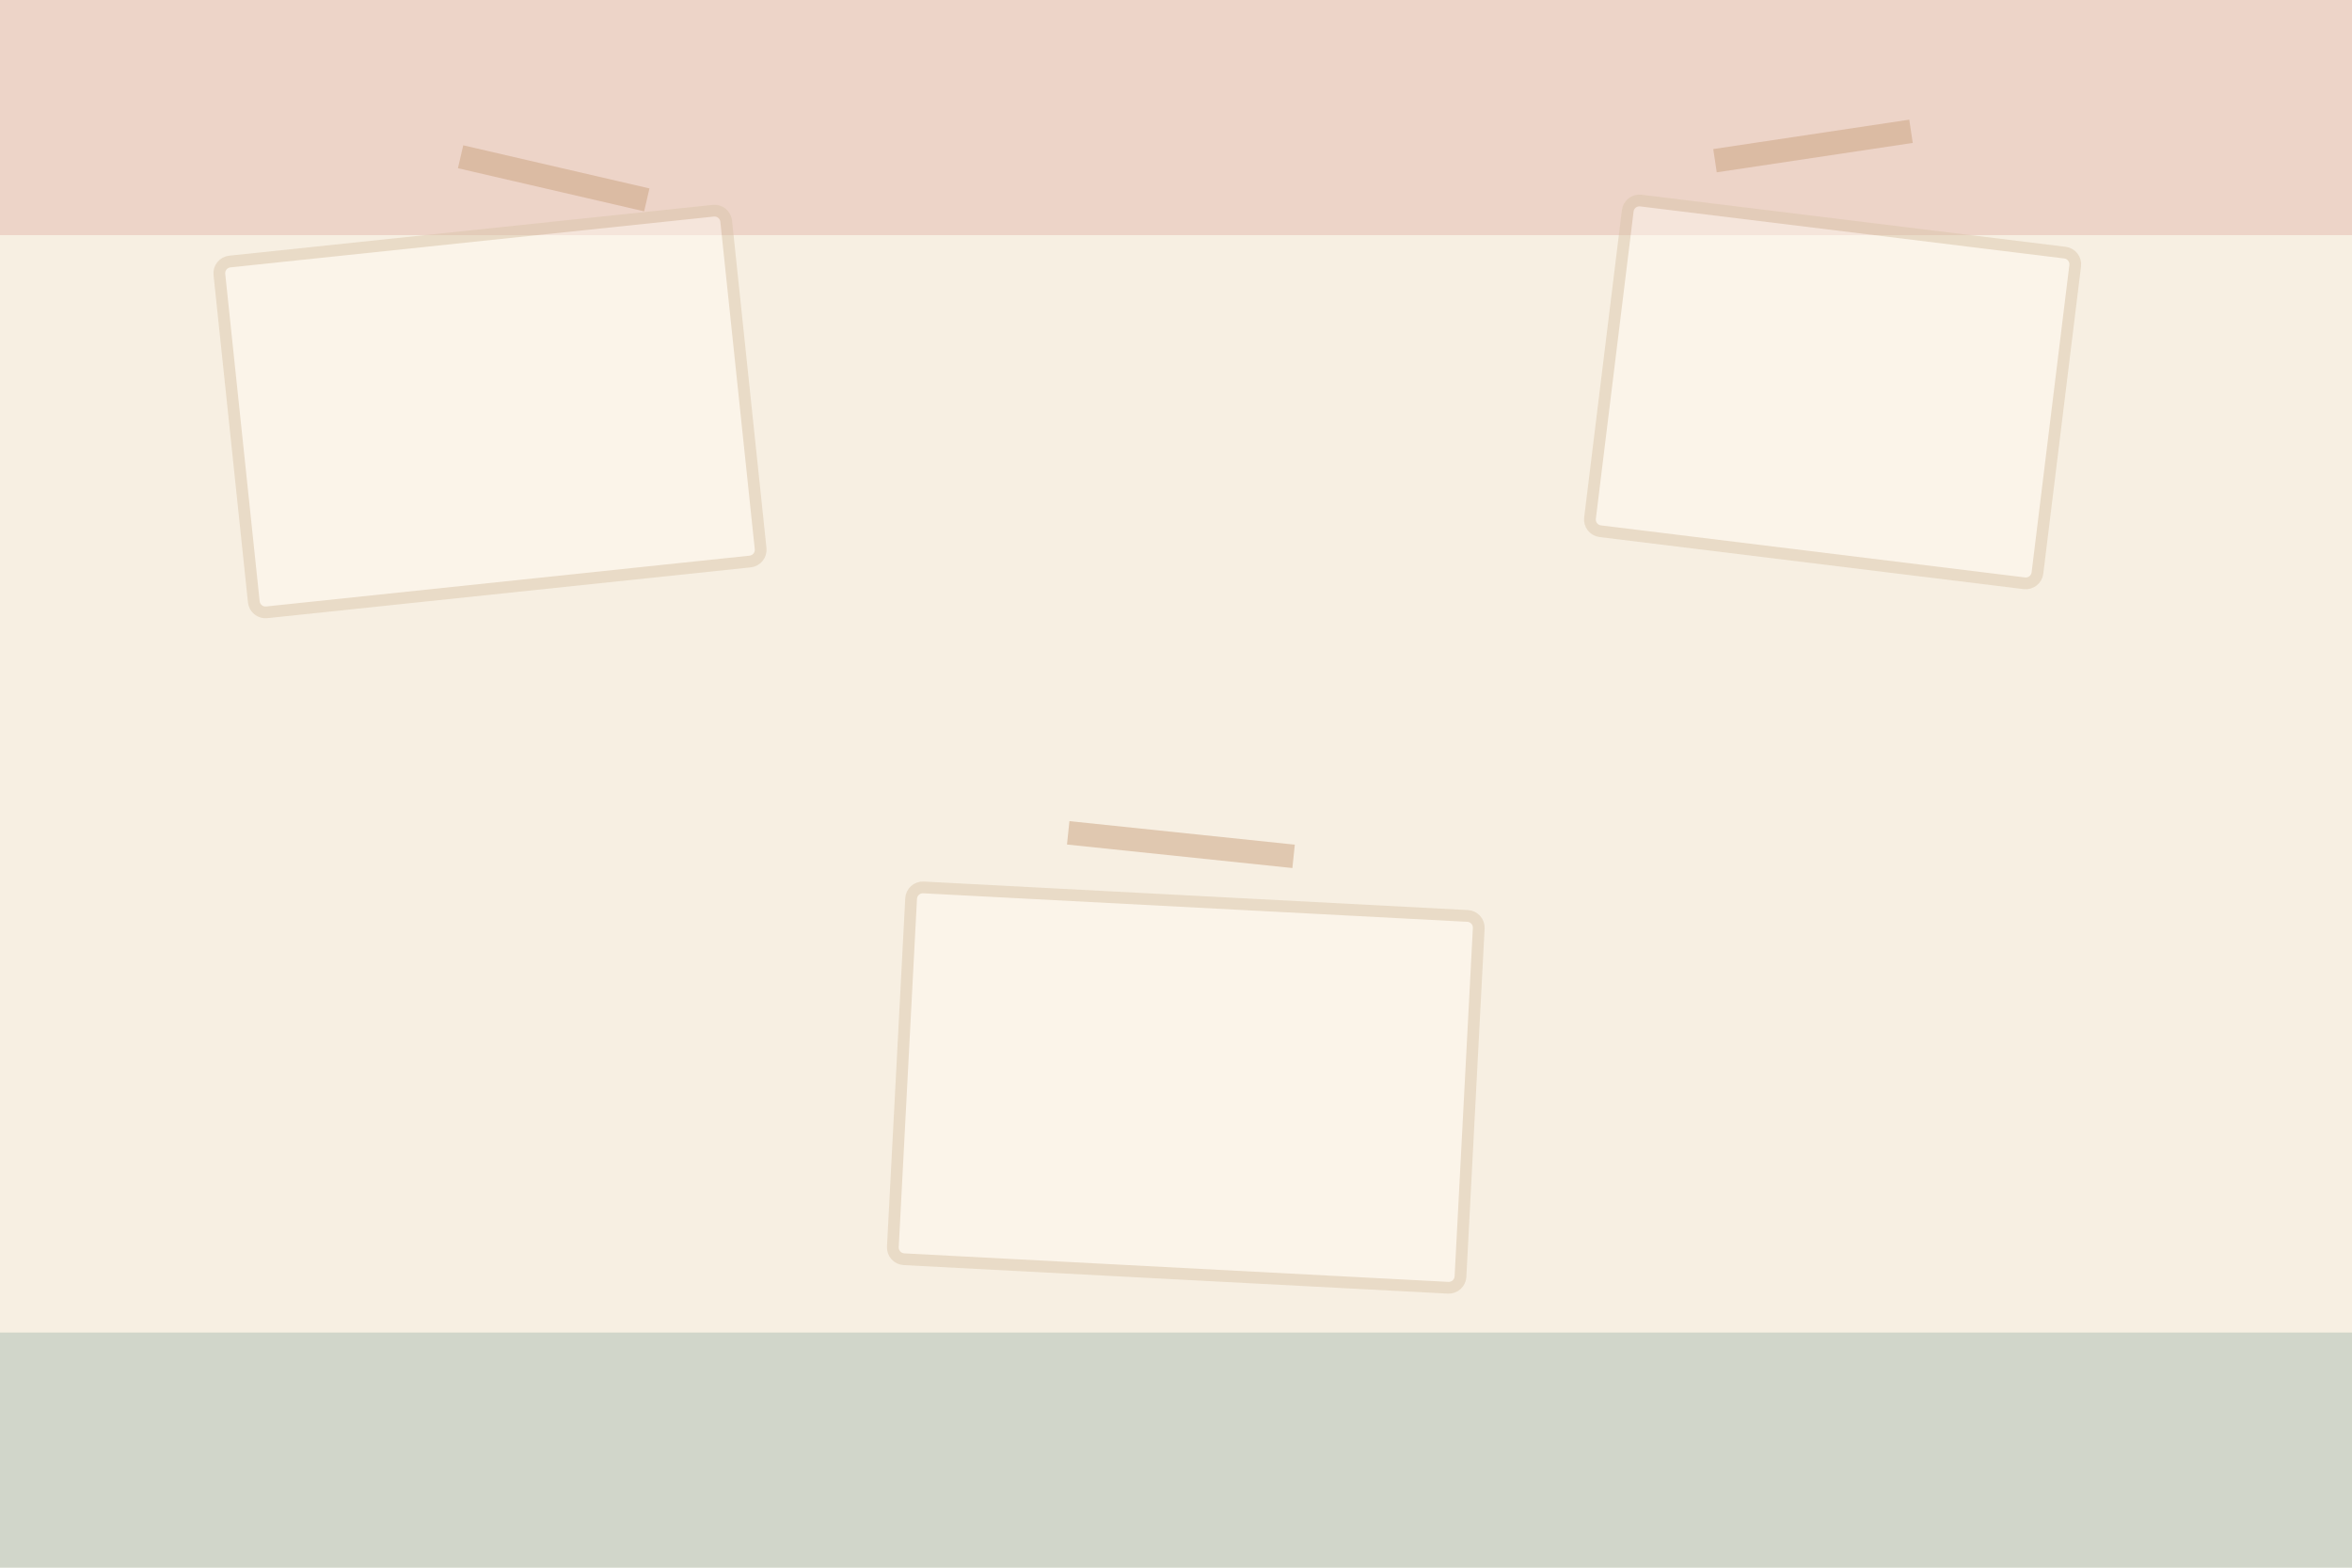
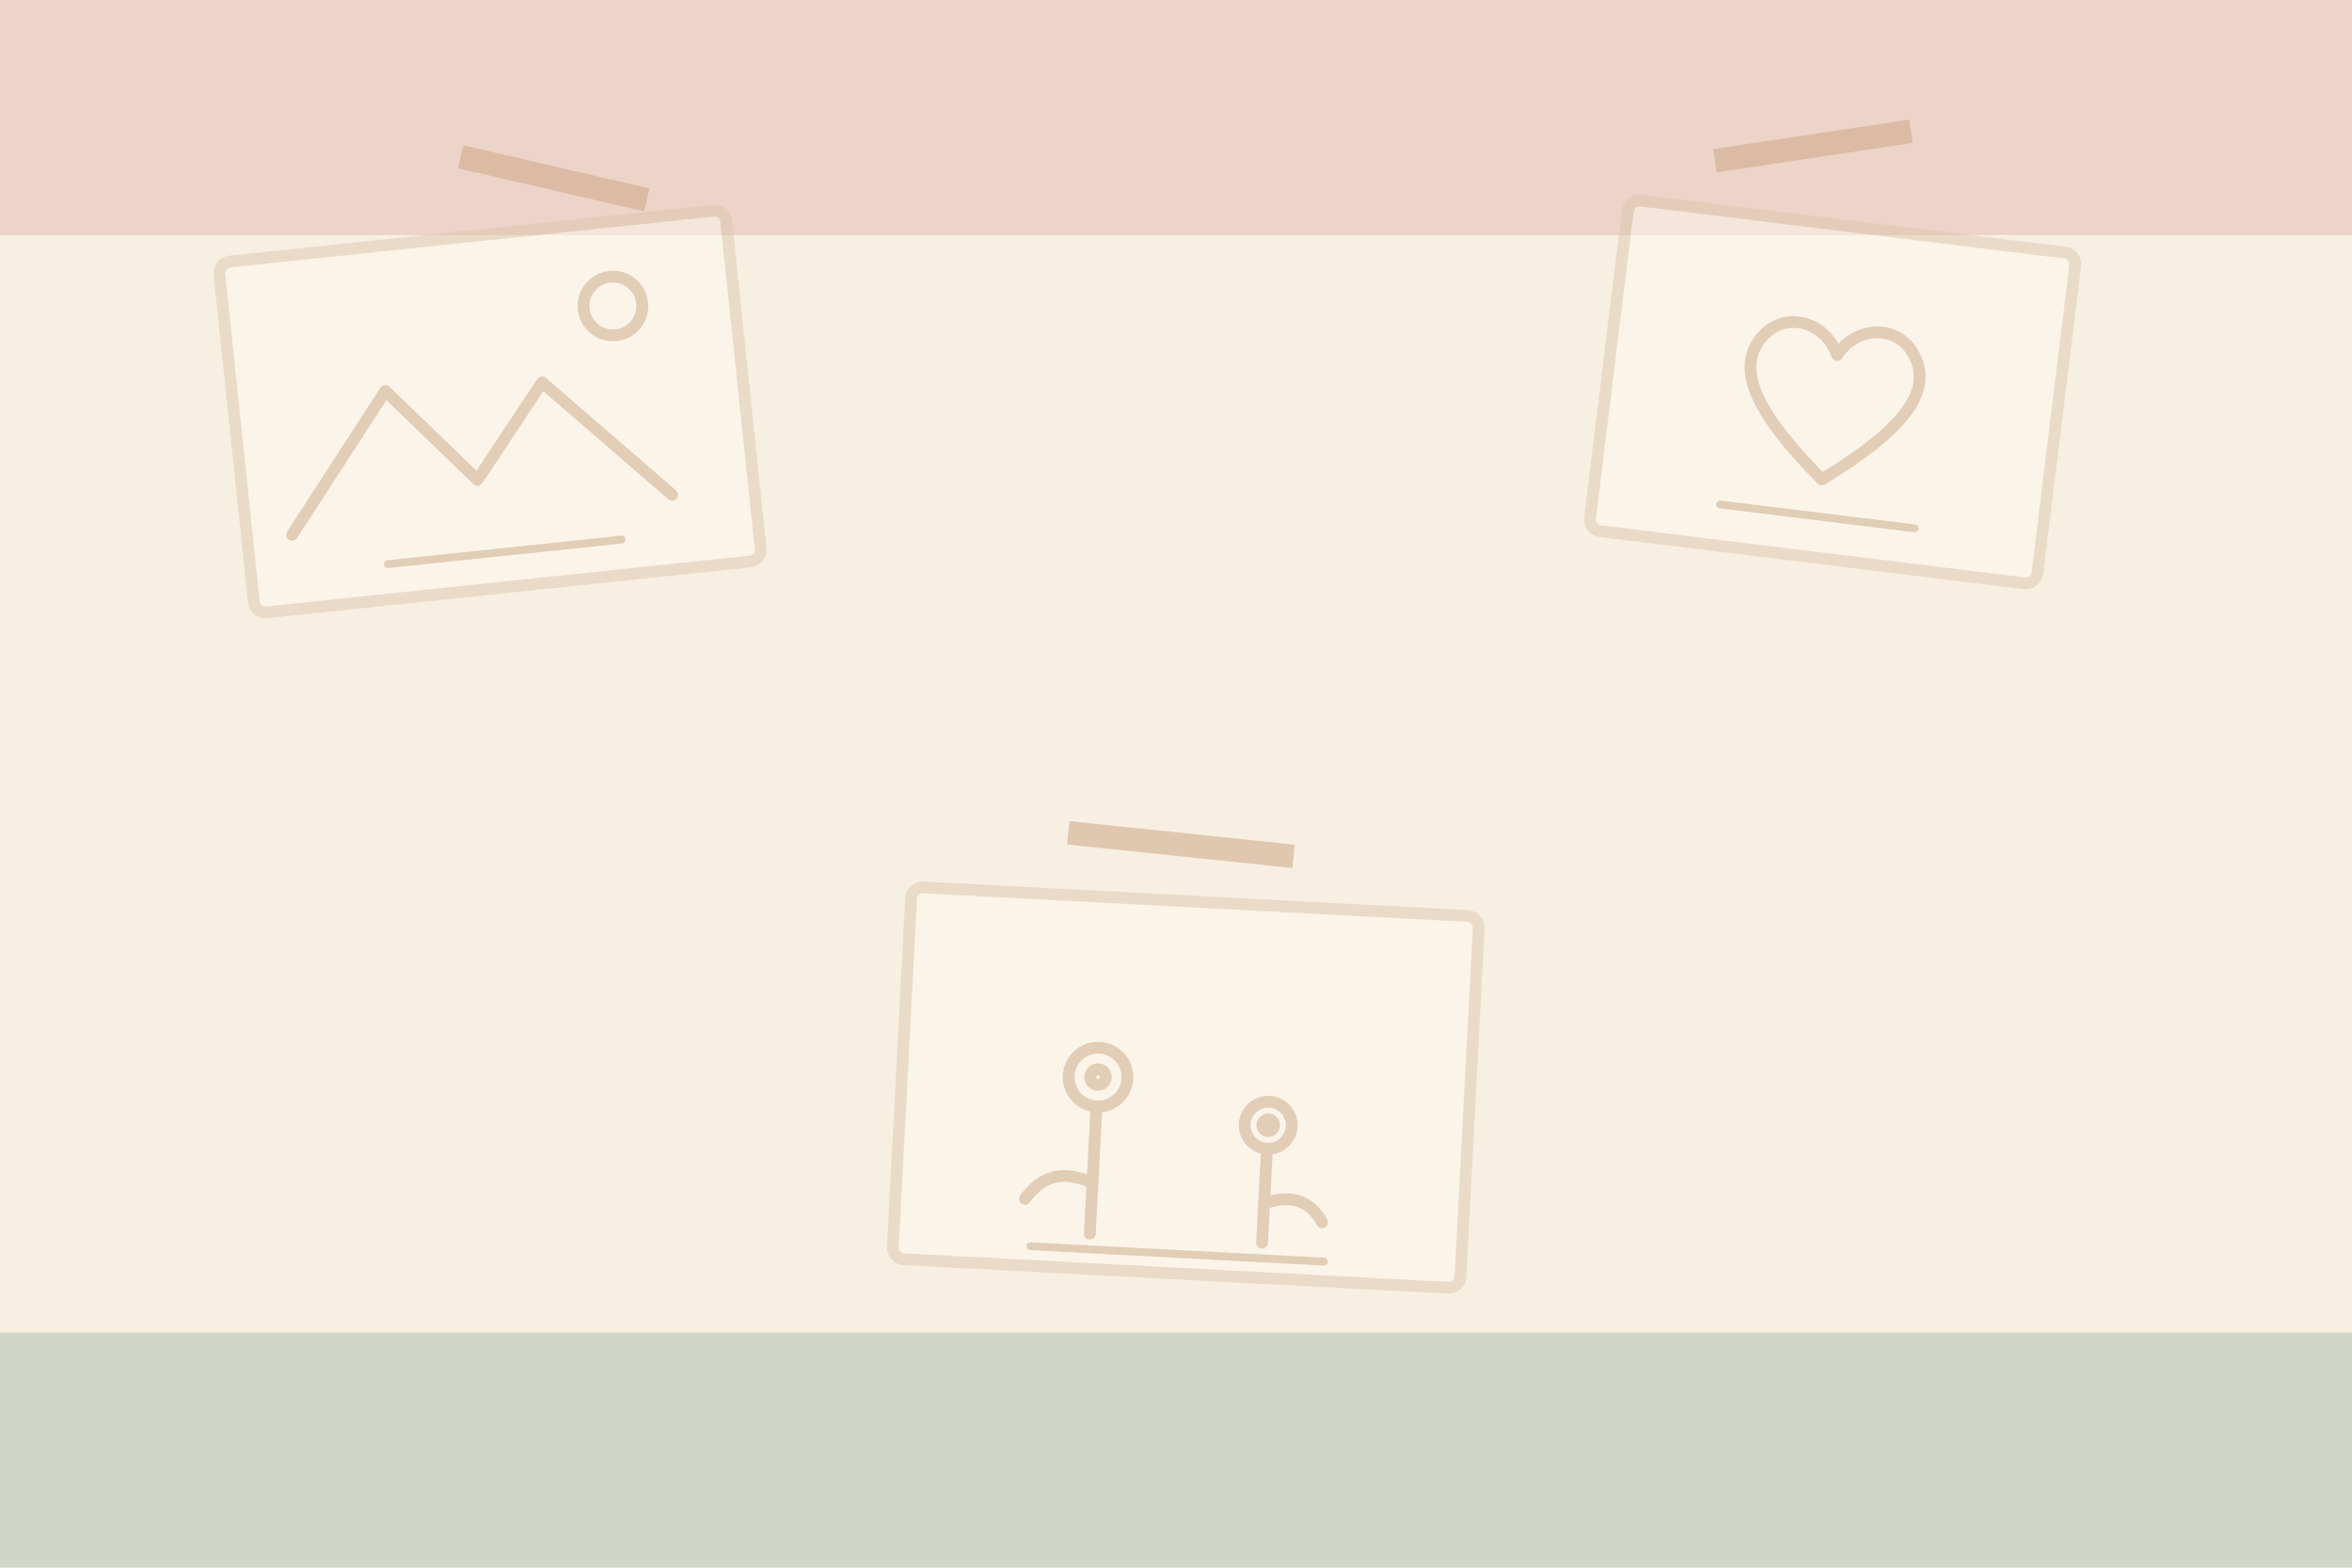
<svg xmlns="http://www.w3.org/2000/svg" viewBox="0 0 1200 800">
  <rect width="1200" height="800" fill="#f7efe2" />
  <path d="M0 0h1200v120H0z" fill="#d59a91" opacity=".32" />
  <path d="M0 680h1200v120H0z" fill="#86a89a" opacity=".34" />
  <g opacity=".45">
    <rect x="120" y="120" width="260" height="180" rx="6" fill="#fffaf2" stroke="#d8c3a6" stroke-width="6" transform="rotate(-6 250 210)" />
    <rect x="820" y="115" width="230" height="170" rx="6" fill="#fffaf2" stroke="#d8c3a6" stroke-width="6" transform="rotate(7 935 200)" />
    <rect x="460" y="460" width="290" height="190" rx="6" fill="#fffaf2" stroke="#d8c3a6" stroke-width="6" transform="rotate(3 605 555)" />
  </g>
  <g stroke="#caa17e" stroke-width="12" opacity=".5">
    <path d="M235 80l95 22" />
    <path d="M875 82l100-15" />
    <path d="M545 425l115 12" />
  </g>
+   <g fill="none" stroke="#b98d63" stroke-width="6" stroke-linecap="round" stroke-linejoin="round" opacity=".38">
+     <g transform="rotate(-6 250 210)">
+       <circle cx="318" cy="163" r="15" />
+       <path d="M143 262l55-68 42 50 38-46 60 64" />
+       <path d="M190 282h120" stroke-width="4" />
+     </g>
+     <g transform="rotate(7 935 200)">
+       <path d="M935 245c-38-30-52-52-38-70 10-13 30-10 38 6 8-16 28-19 38-6 14 18 0 40-38 70z" />
+       <path d="M885 264h100" stroke-width="4" />
+     </g>
+     <g transform="rotate(3 605 555)">
+       <path d="M560 632v-64" />
+       <circle cx="560" cy="552" r="15" />
+       <circle cx="560" cy="552" r="4" />
+       <path d="M560 606c-16-6-26-2-34 10" />
+       <path d="M648 632v-46" />
+       <circle cx="648" cy="572" r="12" />
+       <circle cx="648" cy="572" r="3" />
+       <path d="M648 612c14-6 24-2 30 8" />
+       <path d="M530 640h150" stroke-width="4" />
+     </g>
+   </g>
</svg>
